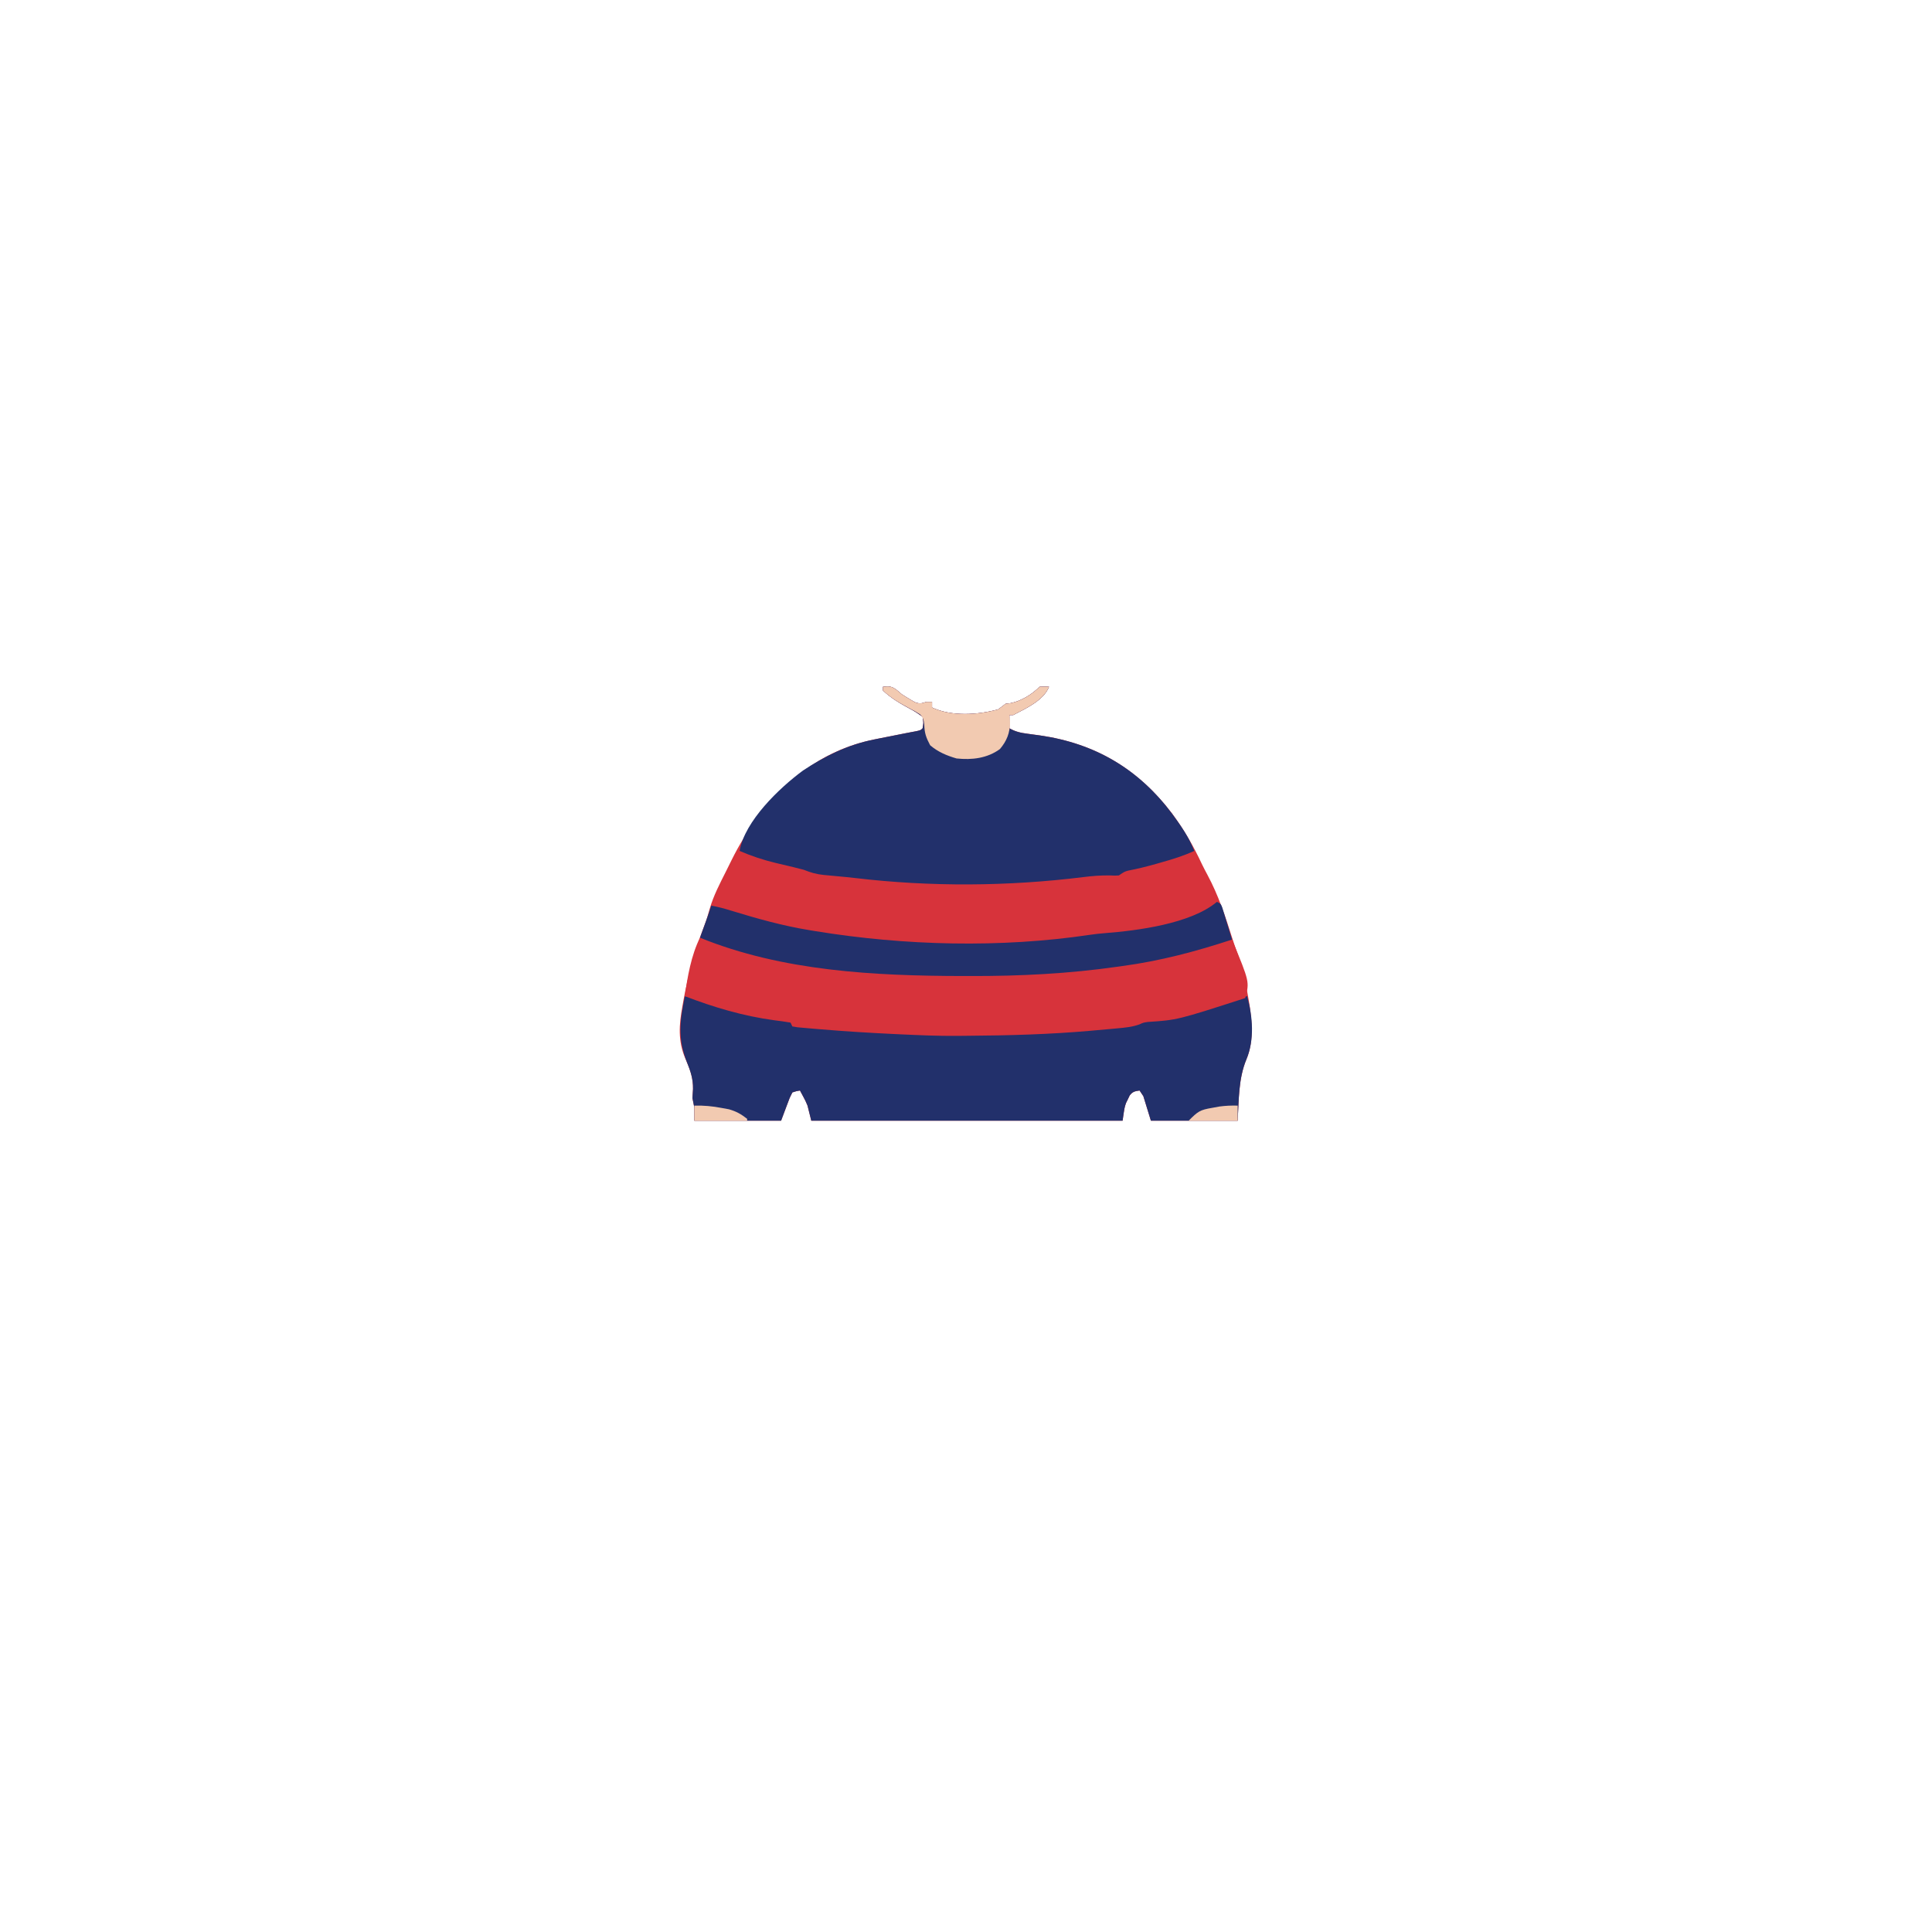
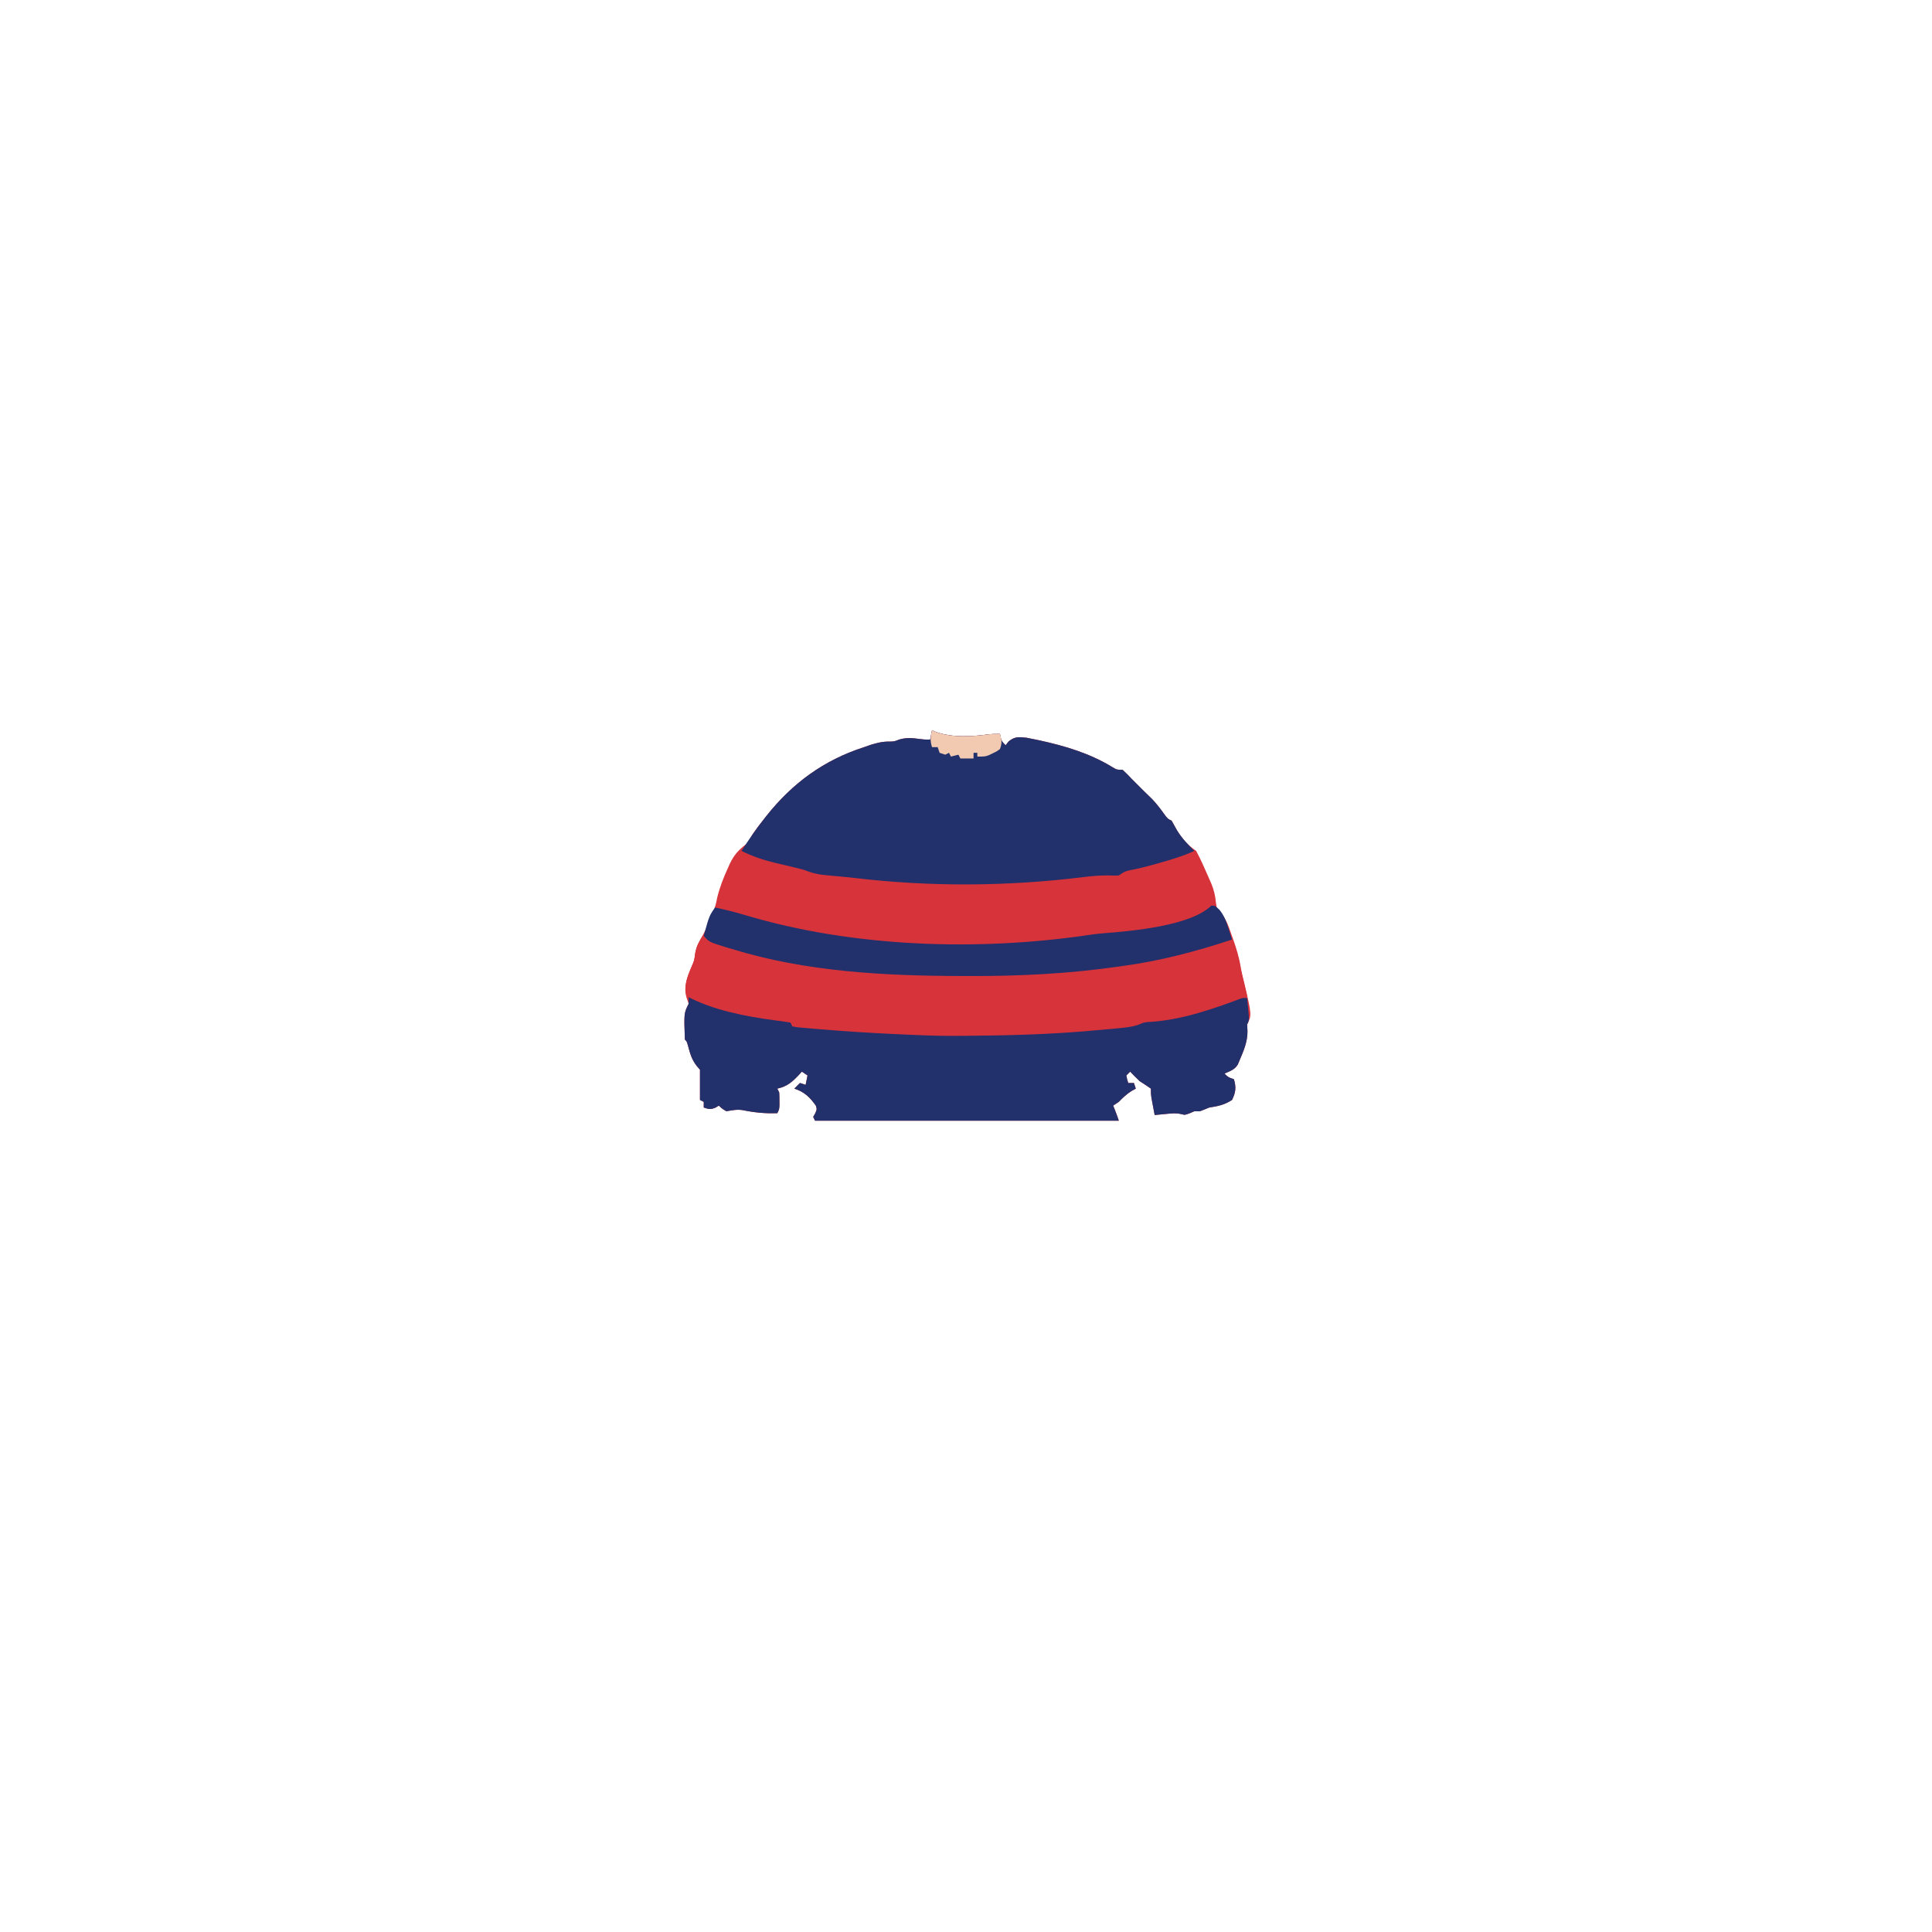
<svg xmlns="http://www.w3.org/2000/svg" viewBox="0 0 1024 1024" width="1024" height="1024">
-   <path fill="#D7333B" d="M 468 364 C 471.23 363.63 472.6 363.7 475.25 365.69 C 475.7 366.07 475.7 366.07 478 368 C 479.5 368.97 481.02 369.91 482.56 370.81 C 482.93 371.03 482.93 371.03 484.82 372.14 C 487.41 373.16 488.41 372.86 491 372 C 491.99 372 492.98 372 494 372 C 494 372.99 494 373.98 494 375 C 504.32 379.84 518.25 378.95 529 376 C 530.36 375.03 531.7 374.04 533 373 C 533.87 372.9 534.73 372.79 535.62 372.69 C 541.36 371.52 546.86 368.14 551 364 C 553.62 363.88 553.62 363.88 556 364 C 553.1 371.3 543.7 375.51 537 379 C 536.34 379 535.68 379 535 379 C 535 381.31 535 383.62 535 386 C 538.18 387.81 540.93 388.43 544.55 388.89 C 545.63 389.04 546.72 389.19 547.84 389.34 C 548.98 389.5 550.13 389.65 551.31 389.81 C 580.6 394.07 603.22 407.61 621.13 431.04 C 627.48 439.6 632.58 448.41 637.06 458.05 C 637.99 459.97 638.97 461.84 639.98 463.71 C 645.75 474.45 649.46 485.66 653.12 497.26 C 653.88 499.63 654.68 501.97 655.51 504.31 C 658.63 513.13 660.54 521.77 662 531 C 662.18 532.14 662.37 533.29 662.55 534.46 C 663.72 543.73 664.29 552.78 660.62 561.5 C 656.35 571.8 656.65 582.99 656 594 C 640.82 594 625.64 594 610 594 C 609.34 591.86 609.34 591.86 606 581 C 605.34 580.01 604.68 579.02 604 578 C 601.51 578.36 600.33 578.57 598.77 580.6 C 598.45 581.27 598.14 581.94 597.81 582.62 C 597.65 582.95 597.65 582.95 596.83 584.6 C 596 587 596 587 595 594 C 540.55 594 486.1 594 430 594 C 429.34 591.36 428.68 588.72 428 586 C 426.93 583.47 426.93 583.47 425.88 581.5 C 425.26 580.35 424.64 579.19 424 578 C 422.1 578.31 422.1 578.31 420 579 C 418.44 582.06 418.44 582.06 417 586 C 416.01 588.64 415.02 591.28 414 594 C 398.82 594 383.64 594 368 594 C 368 591.69 368 589.38 368 587 C 367.67 585.33 367.34 583.67 367 582 C 367.08 580.39 367.18 578.79 367.31 577.19 C 367.41 571.18 365.59 566.43 363.22 561.01 C 359.28 551.69 359.88 543.17 361.69 533.38 C 361.87 532.32 362.06 531.27 362.25 530.18 C 364.75 516.44 368.3 503.59 373.32 490.57 C 374.47 487.55 375.4 484.55 376.23 481.43 C 378.22 474.66 381.46 468.45 384.62 462.18 C 385.68 460.08 386.72 457.97 387.76 455.85 C 391.83 447.65 396.32 440.23 402 433 C 402.66 432.13 403.33 431.25 404.01 430.35 C 418.89 410.89 438.85 396.88 463 392 C 464.01 391.79 465.03 391.59 466.07 391.38 C 470.64 390.45 475.21 389.54 479.79 388.66 C 480.83 388.46 481.88 388.26 482.96 388.05 C 483.91 387.87 484.85 387.69 485.83 387.51 C 488 387 488 387 489 386 C 489.51 383.22 489.51 383.22 489 380 C 486.59 378.13 484.54 376.82 481.88 375.44 C 476.79 372.68 472.25 369.98 468 366 C 468 365.34 468 364.68 468 364Z" />
-   <path fill="#22306B" d="M 468 364 C 471.23 363.63 472.6 363.7 475.25 365.69 C 475.7 366.07 475.7 366.07 478 368 C 479.5 368.97 481.02 369.91 482.56 370.81 C 482.93 371.03 482.93 371.03 484.82 372.14 C 487.41 373.16 488.41 372.86 491 372 C 491.99 372 492.98 372 494 372 C 494 372.99 494 373.98 494 375 C 504.32 379.84 518.25 378.95 529 376 C 530.36 375.03 531.7 374.04 533 373 C 533.87 372.9 534.73 372.79 535.62 372.69 C 541.36 371.52 546.86 368.14 551 364 C 553.62 363.88 553.62 363.88 556 364 C 553.1 371.3 543.7 375.51 537 379 C 536.34 379 535.68 379 535 379 C 535 381.31 535 383.62 535 386 C 538.18 387.81 540.93 388.43 544.55 388.89 C 545.63 389.04 546.72 389.19 547.84 389.34 C 548.98 389.5 550.13 389.65 551.31 389.81 C 580.62 394.07 603.59 407.68 621.3 431.36 C 625.92 437.69 630.15 443.66 633 451 C 627.34 453.6 621.62 455.39 615.62 457.06 C 614.73 457.32 613.84 457.57 612.91 457.84 C 607.93 459.25 602.97 460.49 597.89 461.47 C 596 462 596 462 593 464 C 590.9 464.12 590.9 464.12 588.38 464 C 583.59 463.91 578.96 464.27 574.21 464.88 C 534.24 469.82 493.31 470.11 453.28 465.38 C 450.16 465.02 447.04 464.71 443.91 464.43 C 442.17 464.26 440.43 464.1 438.69 463.94 C 437.95 463.87 437.22 463.8 436.46 463.73 C 432.61 463.34 429.57 462.43 426 461 C 424.21 460.51 422.42 460.06 420.61 459.63 C 419.59 459.39 418.57 459.14 417.52 458.89 C 415.4 458.38 413.28 457.88 411.17 457.39 C 404.51 455.78 398.28 453.74 392 451 C 394.76 435.12 413.11 417.6 425.62 408.38 C 437.37 400.65 449.14 394.8 463 392 C 464.01 391.79 465.03 391.59 466.07 391.38 C 470.64 390.45 475.21 389.54 479.79 388.66 C 480.83 388.46 481.88 388.26 482.96 388.05 C 483.91 387.87 484.85 387.69 485.83 387.51 C 488 387 488 387 489 386 C 489.51 383.22 489.51 383.22 489 380 C 486.59 378.13 484.54 376.82 481.88 375.44 C 476.79 372.68 472.25 369.98 468 366 C 468 365.34 468 364.68 468 364Z" />
-   <path fill="#22306B" d="M 363 528 C 366.82 528.63 370.37 529.74 374.03 530.97 C 382.3 533.72 390.6 535.96 399.12 537.81 C 400.07 538.02 401.02 538.23 401.99 538.44 C 407.65 539.63 413.24 540.45 419 541 C 419.17 541.5 419.17 541.5 420 544 C 420.74 543.98 421.48 543.97 422.24 543.95 C 430.86 543.84 439.28 544.44 447.85 545.23 C 466.56 546.92 485.22 547.71 504 548 C 504.96 548.02 505.91 548.03 506.9 548.05 C 512.6 548.14 518.3 548.1 524 548 C 525.06 547.99 526.12 547.97 527.21 547.96 C 544.94 547.72 562.53 546.61 580.19 545.06 C 581.19 544.98 582.19 544.89 583.22 544.8 C 586.08 544.56 588.94 544.3 591.79 544.04 C 592.65 543.96 593.51 543.89 594.39 543.81 C 598.63 543.4 602.09 542.78 606 541 C 608.24 540.65 610.49 540.37 612.75 540.12 C 625.59 538.57 637.82 535.28 650.02 531.02 C 653.67 529.75 657.18 528.62 661 528 C 663.98 538.83 665.01 551 660.62 561.5 C 656.35 571.8 656.65 582.99 656 594 C 640.82 594 625.64 594 610 594 C 609.34 591.86 609.34 591.86 606 581 C 605.34 580.01 604.68 579.02 604 578 C 601.51 578.36 600.33 578.57 598.77 580.6 C 598.45 581.27 598.14 581.94 597.81 582.62 C 597.65 582.95 597.65 582.95 596.83 584.6 C 596 587 596 587 595 594 C 540.55 594 486.1 594 430 594 C 429.67 592.68 429.67 592.68 428 586 C 426.93 583.47 426.93 583.47 425.88 581.5 C 425.26 580.35 424.64 579.19 424 578 C 422.1 578.31 422.1 578.31 420 579 C 418.44 582.06 418.44 582.06 417 586 C 416.01 588.64 415.02 591.28 414 594 C 398.82 594 383.64 594 368 594 C 368 591.69 368 589.38 368 587 C 367.67 585.33 367.34 583.67 367 582 C 367.08 580.39 367.18 578.79 367.31 577.19 C 367.4 571.85 366.03 567.81 364.06 562.94 C 359.07 550.4 360.33 541.01 363 528Z" />
-   <path fill="#D7333B" d="M 371 497 C 374.25 497.6 377.3 498.37 380.42 499.45 C 394.44 504.2 408.43 507.43 423 510 C 423.8 510.15 424.6 510.3 425.42 510.45 C 474.91 519.64 530.17 519.32 580 513 C 581.25 512.84 582.51 512.68 583.8 512.52 C 603.9 509.92 624.36 506.84 643.47 499.88 C 646.91 498.63 649.28 498 653 498 C 662.3 520.45 662.3 520.45 660 529 C 624.02 540.62 624.02 540.62 608.32 541.66 C 606 542 606 542 603.9 542.96 C 600.04 544.34 596.32 544.67 592.25 545.04 C 591.81 545.08 591.81 545.08 589.61 545.29 C 586.74 545.56 583.87 545.81 581 546.06 C 580.01 546.15 579.03 546.24 578.01 546.33 C 556.43 548.23 534.86 548.83 513.2 548.98 C 511.24 549 509.28 549.02 507.32 549.04 C 497.12 549.12 486.94 548.67 476.75 548.19 C 475.82 548.14 474.89 548.1 473.94 548.06 C 460.73 547.43 447.55 546.62 434.38 545.5 C 433.64 545.44 432.91 545.38 432.15 545.32 C 430.11 545.15 428.07 544.97 426.02 544.78 C 424.88 544.68 423.73 544.58 422.55 544.47 C 421.71 544.32 420.87 544.16 420 544 C 419.67 543.34 419.34 542.68 419 542 C 416.1 541.5 413.23 541.1 410.31 540.75 C 394.03 538.55 378.31 533.9 363 528 C 364.31 517.84 366.37 506.26 371 497Z" />
-   <path fill="#22306B" d="M 645 478 C 647 479 647 479 647.78 480.86 C 647.9 481.25 647.9 481.25 648.51 483.25 C 648.77 484.11 649.04 484.96 649.31 485.84 C 649.58 486.74 649.85 487.64 650.12 488.56 C 650.26 489.01 650.26 489.01 650.96 491.29 C 651.65 493.53 652.33 495.76 653 498 C 633.95 504.27 614.9 509.33 595 512 C 594.26 512.11 593.51 512.21 592.75 512.32 C 566.61 516.07 540.64 517.39 514.25 517.31 C 512.86 517.31 511.48 517.31 510.09 517.31 C 463.52 517.21 414.68 514.77 371 497 C 371.13 496.64 371.13 496.64 371.8 494.8 C 373.6 489.89 375.39 484.98 377 480 C 380.66 480.67 384.14 481.6 387.69 482.71 C 401.37 486.91 414.87 490.69 429 493 C 429.51 493.08 429.51 493.08 432.09 493.51 C 479.41 501.24 530.34 502.54 577.85 495.45 C 580.35 495.09 582.83 494.8 585.36 494.61 C 602.9 493.24 631.09 489.66 645 478Z" />
-   <path fill="#F2CAB1" d="M 468 364 C 471.23 363.63 472.6 363.7 475.25 365.69 C 476.16 366.45 477.06 367.21 478 368 C 479.5 368.97 481.02 369.91 482.56 370.81 C 482.93 371.03 482.93 371.03 484.82 372.14 C 487.41 373.16 488.41 372.86 491 372 C 491.99 372 492.98 372 494 372 C 494 372.99 494 373.98 494 375 C 504.32 379.84 518.25 378.95 529 376 C 530.36 375.03 531.7 374.04 533 373 C 533.87 372.9 534.73 372.79 535.62 372.69 C 541.36 371.52 546.86 368.14 551 364 C 553.62 363.88 553.62 363.88 556 364 C 553.1 371.3 543.7 375.51 537 379 C 536.34 379 535.68 379 535 379 C 535.1 380.3 535.21 381.6 535.31 382.94 C 535.29 388.55 533.59 392.7 530 397 C 523.27 401.93 515.13 402.87 507 402 C 501.82 400.5 497.11 398.54 493 395 C 490.86 390.95 490.02 388.7 489.87 384.05 C 489.58 381.57 489.38 380.39 487.61 378.59 C 485.73 377.36 483.83 376.32 481.81 375.31 C 476.72 372.6 472.23 369.97 468 366 C 468 365.34 468 364.68 468 364Z" />
-   <path fill="#F2CAB1" d="M 368 586 C 373.03 585.87 377.62 586.3 382.56 587.25 C 383.82 587.48 385.08 587.71 386.38 587.95 C 390.39 589.11 392.72 590.47 396 593 C 396 593.33 396 593.66 396 594 C 386.76 594 377.52 594 368 594 C 368 591.36 368 588.72 368 586Z" />
-   <path fill="#F2CAB1" d="M 656 586 C 656 588.64 656 591.28 656 594 C 647.42 594 638.84 594 630 594 C 635.02 588.98 635.95 588.3 642.44 587.19 C 643.08 587.07 643.08 587.07 646.31 586.48 C 649.6 586.05 652.69 585.9 656 586Z" />
+   <path fill="#D7333B" d="M 494 387 C 494.33 387.15 494.33 387.15 496 387.94 C 504.84 391.07 514.82 390.44 523.99 389.22 C 526 389 526 389 530 389 C 530.12 389.62 530.25 390.24 530.38 390.88 C 531 393 531 393 533 395 C 533.52 394.34 534.03 393.68 534.56 393 C 537.86 390.3 539.83 390.63 544 391 C 545.67 391.3 547.34 391.64 549 392 C 549.33 392.07 549.33 392.07 550.98 392.42 C 564.6 395.38 577.88 399.36 589.82 406.74 C 592 408 592 408 595 408 C 596.77 409.62 598.37 411.25 600 413 C 601.33 414.34 602.66 415.67 604 417 C 604.69 417.69 605.38 418.38 606.09 419.09 C 607.58 420.58 609.1 422.05 610.62 423.5 C 613.26 426.27 615.45 429.22 617.67 432.33 C 619 434 619 434 621 435 C 621.94 436.67 622.87 438.34 623.79 440.02 C 626.48 444.44 629.7 448.13 634 451 C 635.27 453.36 636.41 455.68 637.5 458.12 C 637.81 458.81 638.12 459.49 638.43 460.19 C 639.3 462.12 640.15 464.06 641 466 C 641.36 466.82 641.72 467.64 642.09 468.49 C 643.41 471.76 644.14 474.76 644.44 478.25 C 645 482 645 482 646.81 483.66 C 649.97 487.03 651.11 490.81 652.62 495.12 C 652.93 495.98 653.24 496.84 653.56 497.73 C 655.29 502.65 656.79 507.47 657.61 512.63 C 658.09 515.57 658.84 518.42 659.56 521.31 C 663.48 538.05 663.48 538.05 661 543 C 661.03 543.57 661.03 543.57 661.19 546.44 C 661.28 552.05 659.17 556.91 657 562 C 656.69 562.73 656.38 563.46 656.06 564.22 C 654.41 566.99 651.88 567.75 649 569 C 651 571 651 571 654 572 C 655.26 576.28 655 578.99 653 583 C 649.1 585.57 645.56 586.32 641 587 C 639.33 587.66 637.66 588.33 636 589 C 635.01 589 634.02 589 633 589 C 632.2 589.35 631.39 589.7 630.56 590.06 C 628 591 628 591 626.23 590.53 C 623.29 589.83 620.76 590.14 617.75 590.44 C 617.21 590.49 617.21 590.49 614.48 590.75 C 613.66 590.83 612.84 590.91 612 591 C 611.66 589.23 611.33 587.46 611 585.69 C 610.81 584.7 610.63 583.72 610.44 582.7 C 610 580 610 580 610 577 C 608.03 575.62 606.02 574.3 604 573 C 602.3 571.37 600.62 569.71 599 568 C 598.34 568.66 597.68 569.32 597 570 C 597.38 572.12 597.38 572.12 598 574 C 598.99 574 599.98 574 601 574 C 601.33 574.99 601.66 575.98 602 577 C 601.63 577.21 601.63 577.21 599.75 578.25 C 597.09 579.95 595.19 581.74 593 584 C 592.01 584.66 591.02 585.32 590 586 C 590.31 586.76 590.62 587.53 590.94 588.31 C 591.68 590.19 592.36 592.09 593 594 C 539.87 594 486.74 594 432 594 C 431.67 593.34 431.34 592.68 431 592 C 431.35 591.38 431.7 590.76 432.06 590.12 C 433 588 433 588 432.44 586.06 C 429.34 581.61 426.22 578.64 421 577 C 421.99 576.01 422.98 575.02 424 574 C 424.99 574.33 425.98 574.66 427 575 C 427.33 573.35 427.66 571.7 428 570 C 427.5 569.67 427.5 569.67 425 568 C 424.56 568.48 424.13 568.96 423.68 569.46 C 420.04 573.32 417.36 575.82 412 577 C 412.33 577.66 412.66 578.32 413 579 C 413.09 580.5 413.13 582 413.12 583.5 C 413.13 583.9 413.13 583.9 413.13 585.91 C 413 588 413 588 412 590 C 405.57 590.25 399.78 589.66 393.48 588.37 C 390.49 587.92 387.96 588.49 385 589 C 382.62 587.56 382.62 587.56 381 586 C 380.42 586.35 379.85 586.7 379.25 587.06 C 376.64 588.15 375.61 587.93 373 587 C 373 586.01 373 585.02 373 584 C 372.34 583.67 371.68 583.34 371 583 C 371 577.67 371 572.33 371 567 C 370.4 566.3 369.8 565.6 369.19 564.88 C 366.56 561.42 365.71 558.26 364.61 554.11 C 364 552 364 552 363 551 C 362.5 537 362.5 537 365 532 C 364.82 531.49 364.82 531.49 363.94 528.94 C 362.13 523.08 364.22 517.81 366.56 512.38 C 368 509 368 509 368.38 505.62 C 369.09 501.49 370.62 498.84 372.73 495.27 C 374.57 491.97 375.73 488.56 377 485 C 377.33 484.37 377.67 483.74 378.01 483.09 C 379.15 480.68 379.6 478.43 380.12 475.81 C 381.47 470.27 383.45 465.23 385.81 460.06 C 386.13 459.34 386.45 458.62 386.78 457.88 C 389.12 452.93 391.65 450.29 396 447 C 397.06 445.37 398.05 443.7 399 442 C 400.88 439.24 402.93 436.62 405 434 C 405.4 433.49 405.8 432.99 406.21 432.46 C 420.03 415.04 436.72 402.83 458 396 C 459.11 395.61 460.23 395.22 461.38 394.81 C 464.78 393.76 467.86 392.97 471.44 393.06 C 474 393 474 393 476.69 391.94 C 480.66 390.81 483.68 391.18 487.73 391.71 C 490 392 490 392 493 392 C 493.33 390.35 493.66 388.7 494 387Z" />
+   <path fill="#22306B" d="M 494 387 C 494.33 387.15 494.33 387.15 496 387.94 C 504.84 391.07 514.82 390.44 523.99 389.22 C 526 389 526 389 530 389 C 530.12 389.62 530.25 390.24 530.38 390.88 C 531 393 531 393 533 395 C 533.52 394.34 534.03 393.68 534.56 393 C 537.86 390.3 539.83 390.63 544 391 C 545.67 391.3 547.34 391.64 549 392 C 549.33 392.07 549.33 392.07 550.98 392.42 C 564.6 395.38 577.88 399.36 589.82 406.74 C 592 408 592 408 595 408 C 596.77 409.62 598.37 411.25 600 413 C 601.33 414.34 602.66 415.67 604 417 C 604.69 417.69 605.38 418.38 606.09 419.09 C 607.58 420.58 609.1 422.05 610.62 423.5 C 613.26 426.27 615.45 429.22 617.67 432.33 C 619 434 619 434 621 435 C 621.94 436.67 622.87 438.34 623.79 440.02 C 626.29 444.12 629.61 447.61 633 451 C 627.34 453.6 621.62 455.39 615.62 457.06 C 614.73 457.32 613.84 457.57 612.91 457.84 C 607.93 459.25 602.97 460.49 597.89 461.47 C 596 462 596 462 593 464 C 590.9 464.12 590.9 464.12 588.38 464 C 583.59 463.91 578.96 464.27 574.21 464.88 C 534.24 469.82 493.31 470.11 453.28 465.38 C 450.16 465.02 447.04 464.71 443.91 464.43 C 442.17 464.26 440.43 464.1 438.69 463.94 C 437.95 463.87 437.22 463.8 436.46 463.73 C 432.61 463.34 429.57 462.43 426 461 C 424.2 460.51 422.39 460.06 420.58 459.63 C 419.55 459.39 418.53 459.14 417.47 458.89 C 415.34 458.38 413.21 457.88 411.08 457.39 C 404.7 455.85 398.88 453.93 393 451 C 396.81 445.18 400.67 439.45 405 434 C 405.39 433.5 405.79 433 406.19 432.48 C 420.02 415.05 436.71 402.83 458 396 C 459.11 395.61 460.23 395.22 461.38 394.81 C 464.78 393.76 467.86 392.97 471.44 393.06 C 474 393 474 393 476.69 391.94 C 480.66 390.81 483.68 391.18 487.73 391.71 C 490 392 490 392 493 392 C 493.33 390.35 493.66 388.7 494 387Z" />
+   <path fill="#22306B" d="M 365 528 C 365.55 528.19 366.09 528.37 366.65 528.56 C 377.43 532.2 388.19 535.47 399.31 537.88 C 400.25 538.08 401.18 538.28 402.14 538.49 C 407.75 539.66 413.3 540.45 419 541 C 419.17 541.5 419.17 541.5 420 544 C 420.74 543.98 421.48 543.97 422.24 543.95 C 430.86 543.84 439.28 544.44 447.85 545.23 C 466.56 546.92 485.22 547.71 504 548 C 504.96 548.02 505.91 548.03 506.9 548.05 C 512.6 548.14 518.3 548.1 524 548 C 525.06 547.99 526.12 547.97 527.21 547.96 C 544.94 547.72 562.53 546.61 580.19 545.06 C 581.19 544.98 582.19 544.89 583.22 544.8 C 586.08 544.56 588.94 544.3 591.79 544.04 C 592.65 543.96 593.51 543.89 594.39 543.81 C 598.63 543.4 602.09 542.78 606 541 C 608.24 540.65 610.49 540.37 612.75 540.12 C 625.6 538.57 637.85 535.31 650.02 530.93 C 653.82 529.59 656.91 528.65 661 529 C 661.19 530.96 661.38 532.92 661.56 534.88 C 661.67 535.97 661.77 537.06 661.88 538.18 C 662 541 662 541 661 543 C 661.03 543.57 661.03 543.57 661.19 546.44 C 661.28 552.05 659.17 556.91 657 562 C 656.69 562.73 656.38 563.46 656.06 564.22 C 654.41 566.99 651.88 567.75 649 569 C 651 571 651 571 654 572 C 655.26 576.28 655 578.99 653 583 C 649.1 585.57 645.56 586.32 641 587 C 639.33 587.66 637.66 588.33 636 589 C 635.01 589 634.02 589 633 589 C 632.2 589.35 631.39 589.7 630.56 590.06 C 628 591 628 591 626.23 590.53 C 623.29 589.83 620.76 590.14 617.75 590.44 C 617.21 590.49 617.21 590.49 614.48 590.75 C 613.66 590.83 612.84 590.91 612 591 C 611.66 589.23 611.33 587.46 611 585.69 C 610.81 584.7 610.63 583.72 610.44 582.7 C 610 580 610 580 610 577 C 608.03 575.62 606.02 574.3 604 573 C 602.3 571.37 600.62 569.71 599 568 C 598.67 568.33 598.67 568.33 597 570 C 597.38 572.12 597.38 572.12 598 574 C 598.99 574 599.98 574 601 574 C 601.33 574.99 601.66 575.98 602 577 C 601.63 577.21 601.63 577.21 599.75 578.25 C 597.09 579.95 595.19 581.74 593 584 C 592.01 584.66 591.02 585.32 590 586 C 590.31 586.76 590.62 587.53 590.94 588.31 C 591.68 590.19 592.36 592.09 593 594 C 539.87 594 486.74 594 432 594 C 431.67 593.34 431.34 592.68 431 592 C 431.35 591.38 431.7 590.76 432.06 590.12 C 433 588 433 588 432.44 586.06 C 429.34 581.61 426.22 578.64 421 577 C 421.99 576.01 422.98 575.02 424 574 C 424.99 574.33 425.98 574.66 427 575 C 427.33 573.35 427.66 571.7 428 570 C 427.01 569.34 426.02 568.68 425 568 C 424.56 568.48 424.13 568.96 423.68 569.46 C 420.04 573.32 417.36 575.82 412 577 C 412.33 577.66 412.66 578.32 413 579 C 413.09 580.5 413.13 582 413.12 583.5 C 413.13 583.9 413.13 583.9 413.13 585.91 C 413 588 413 588 412 590 C 405.57 590.25 399.78 589.66 393.48 588.37 C 390.49 587.92 387.96 588.49 385 589 C 382.62 587.56 382.62 587.56 381 586 C 380.42 586.35 379.85 586.7 379.25 587.06 C 376.64 588.15 375.61 587.93 373 587 C 373 586.01 373 585.02 373 584 C 372.34 583.67 371.68 583.34 371 583 C 371 577.67 371 572.33 371 567 C 370.7 566.65 370.7 566.65 369.19 564.88 C 366.56 561.42 365.71 558.26 364.61 554.11 C 364 552 364 552 363 551 C 362.5 537 362.5 537 365 532 C 365 530.68 365 529.36 365 528Z" />
+   <path fill="#D7333B" d="M 372 497 C 376.88 498.45 381.76 499.91 386.61 501.46 C 397.79 505 408.93 507.63 420.49 509.58 C 422.79 509.97 425.1 510.38 427.4 510.8 C 476.45 519.4 530.68 519.26 580 513 C 581.25 512.84 582.51 512.68 583.8 512.52 C 603.9 509.92 624.36 506.84 643.47 499.88 C 646.91 498.63 649.28 498 653 498 C 655.65 505.28 657.41 512.67 659.13 520.21 C 659.73 522.81 660.34 525.41 661 528 C 643.96 534.44 626.38 540.85 608.01 541.73 C 606 542 606 542 603.92 542.95 C 600.05 544.34 596.33 544.67 592.25 545.04 C 591.81 545.08 591.81 545.08 589.61 545.29 C 586.74 545.56 583.87 545.81 581 546.06 C 580.01 546.15 579.03 546.24 578.01 546.33 C 556.43 548.23 534.86 548.83 513.2 548.98 C 511.24 549 509.28 549.02 507.32 549.04 C 497.12 549.12 486.94 548.67 476.75 548.19 C 475.82 548.14 474.89 548.1 473.94 548.06 C 460.73 547.43 447.55 546.62 434.38 545.5 C 433.64 545.44 432.91 545.38 432.15 545.32 C 430.11 545.15 428.07 544.97 426.02 544.78 C 424.88 544.68 423.73 544.58 422.55 544.47 C 421.71 544.32 420.87 544.16 420 544 C 419.67 543.34 419.34 542.68 419 542 C 416.1 541.5 413.23 541.1 410.31 540.75 C 395.15 538.7 377.59 535.37 364 528 C 362.22 522.65 364.39 517.41 366.56 512.38 C 368 509 368 509 368.5 505.38 C 369.02 501.87 369.99 499.88 372 497Z" />
+   <path fill="#22306B" d="M 642 480 C 644 480 644 480 646.38 482.25 C 648.88 485.33 649.97 488.47 651.16 492.23 C 651.51 493.31 651.86 494.39 652.22 495.51 C 652.48 496.33 652.73 497.15 653 498 C 633.95 504.27 614.9 509.33 595 512 C 594.26 512.11 593.51 512.21 592.75 512.32 C 566.61 516.07 540.64 517.39 514.25 517.31 C 512.86 517.31 511.48 517.31 510.09 517.31 C 469.16 517.22 427.4 515.15 388 503 C 386.78 502.64 385.57 502.28 384.31 501.91 C 375.79 499.25 375.79 499.25 373 496 C 375.89 485.44 375.89 485.44 379 481 C 384.49 482.16 389.86 483.5 395.24 485.11 C 452.49 502.21 518.86 504.25 577.85 495.45 C 580.35 495.09 582.83 494.8 585.36 494.61 C 599.84 493.48 631.29 490.71 642 480Z" />
+   <path fill="#F2CAB1" d="M 494 387 C 494.66 387.31 495.32 387.62 496 387.94 C 504.84 391.07 514.82 390.44 523.99 389.22 C 526 389 526 389 530 389 C 530.98 392.06 531.16 393.98 530 397 C 528.29 398.27 528.29 398.27 526.19 399.25 C 525.5 399.59 524.81 399.92 524.11 400.27 C 522 401 522 401 518 401 C 518 400.34 518 399.68 518 399 C 517.34 399 516.68 399 516 399 C 516 399.99 516 400.98 516 402 C 513.69 402 511.38 402 509 402 C 508.67 401.34 508.34 400.68 508 400 C 506.68 400.33 505.36 400.66 504 401 C 503.67 400.34 503.34 399.68 503 399 C 502.67 399.17 502.67 399.17 501 400 C 500.01 399.67 499.02 399.34 498 399 C 497.67 398.01 497.34 397.02 497 396 C 496.01 396 495.02 396 494 396 C 492.89 392.67 493.16 390.38 494 387Z" />
</svg>
